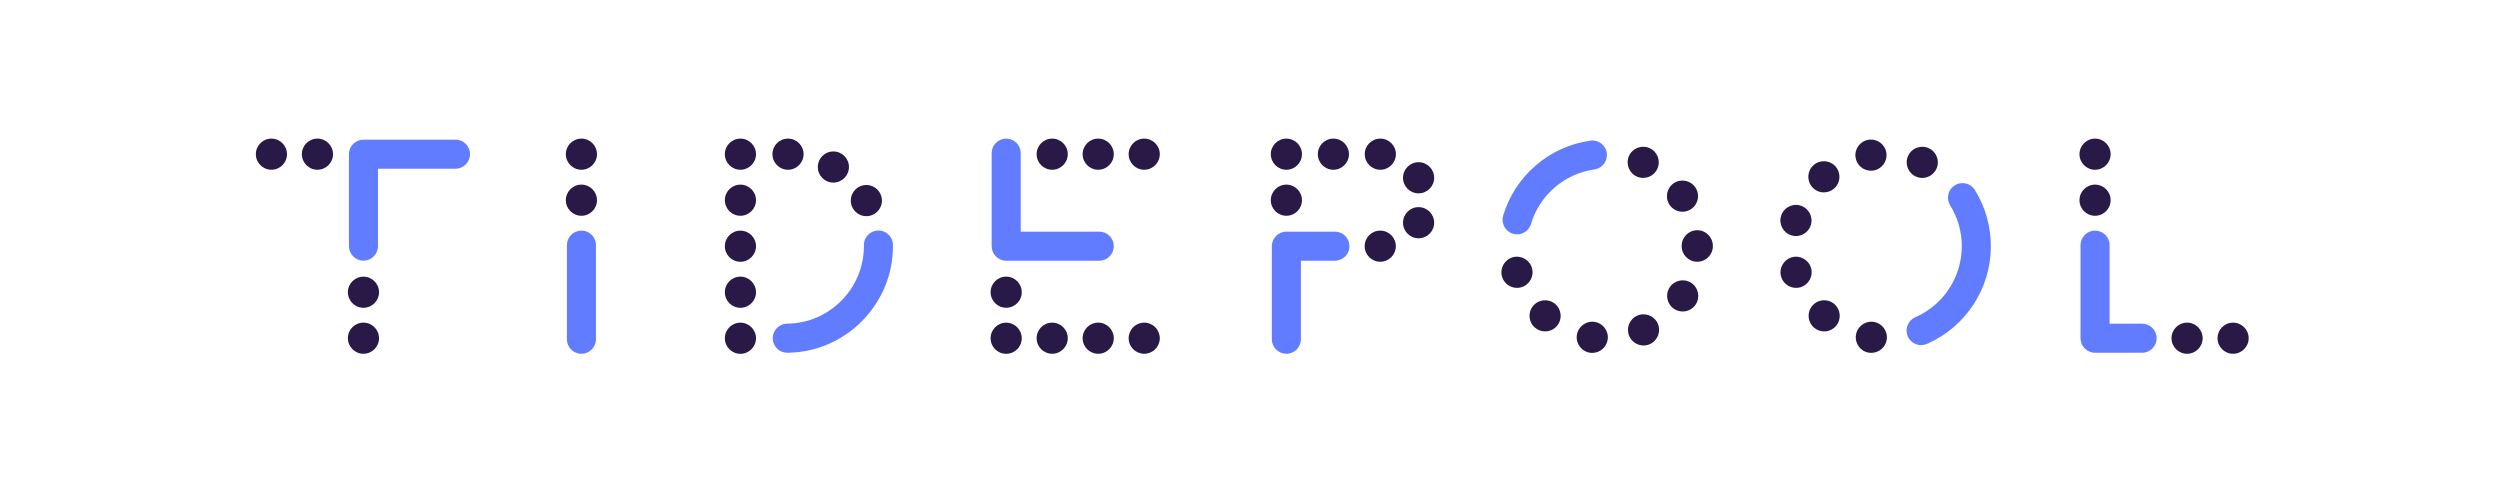
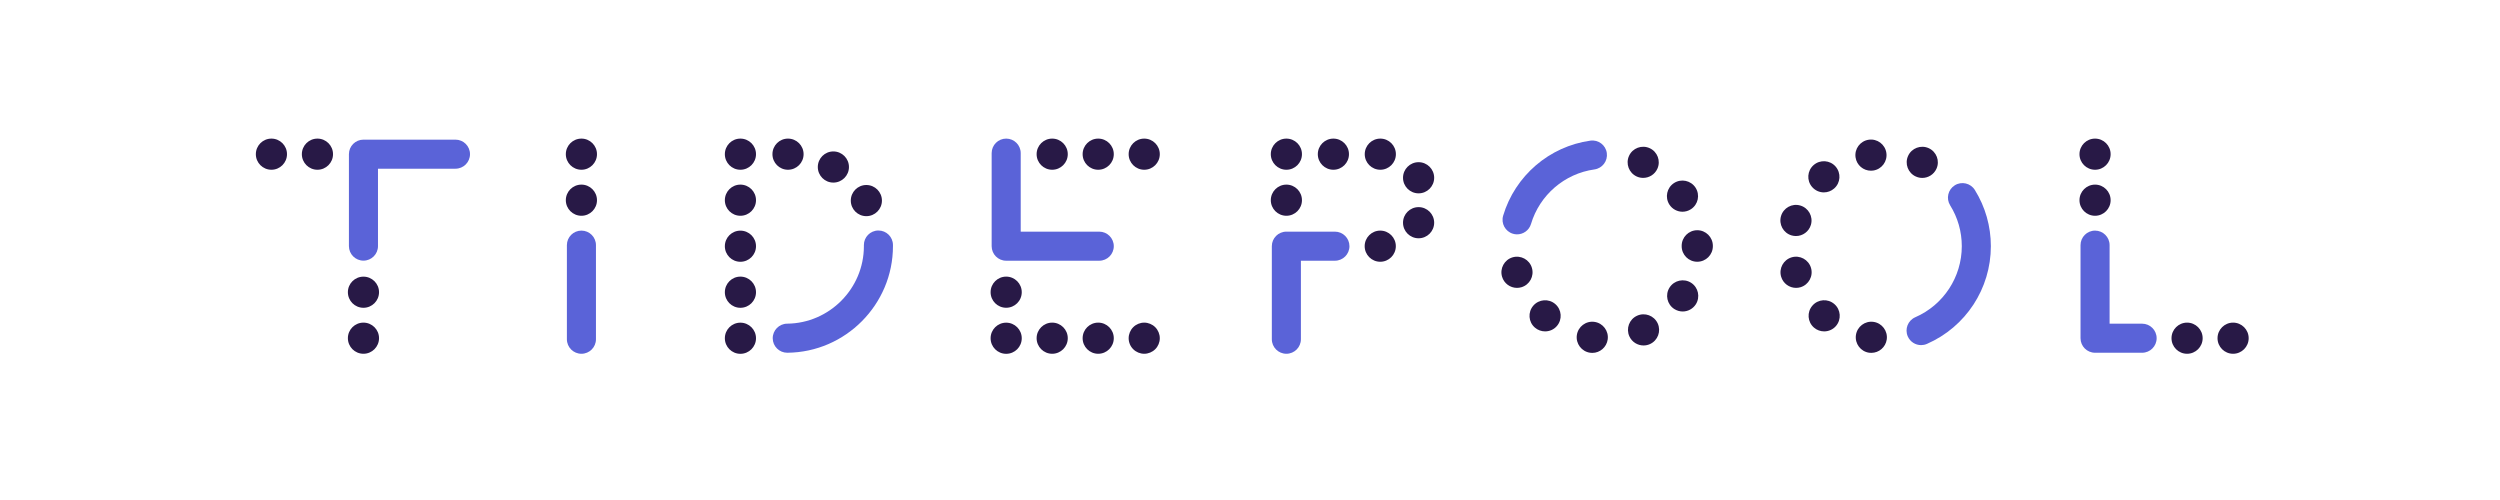
<svg xmlns="http://www.w3.org/2000/svg" version="1.1" id="Layer_1" x="0px" y="0px" width="360px" height="72px" viewBox="0 0 360 72" enable-background="new 0 0 360 72" xml:space="preserve">
  <g>
    <path fill="#281946" d="M45.711,19.959c-1.237,0-2.244,1.005-2.244,2.243c0,1.238,1.007,2.242,2.244,2.242   c1.238,0,2.243-1.004,2.243-2.242C47.954,20.964,46.95,19.959,45.711,19.959z M39.085,19.959c-1.238,0-2.243,1.005-2.243,2.243   c0,1.238,1.004,2.242,2.243,2.242c1.238,0,2.242-1.004,2.242-2.242C41.327,20.964,40.323,19.959,39.085,19.959z M52.337,39.838   c-1.239,0-2.242,1.004-2.242,2.236c0,1.244,1.003,2.247,2.242,2.247c1.238,0,2.243-1.004,2.243-2.247   C54.58,40.842,53.575,39.838,52.337,39.838z M52.337,46.458c-1.239,0-2.242,1.005-2.242,2.236c0,1.245,1.003,2.248,2.242,2.248   c1.238,0,2.243-1.004,2.243-2.248C54.58,47.463,53.575,46.458,52.337,46.458z M83.728,19.959c-1.244,0-2.249,1.005-2.249,2.243   c0,1.238,1.005,2.242,2.249,2.242c1.231,0,2.237-1.004,2.237-2.242C85.965,20.964,84.96,19.959,83.728,19.959z M83.728,26.585   c-1.244,0-2.249,1.006-2.249,2.243c0,1.238,1.005,2.243,2.249,2.243c1.231,0,2.237-1.005,2.237-2.243   C85.965,27.591,84.96,26.585,83.728,26.585z M151.516,19.959c-1.238,0-2.243,1.005-2.243,2.243c0,1.238,1.005,2.242,2.243,2.242   c1.237,0,2.243-1.004,2.243-2.242C153.759,20.964,152.753,19.959,151.516,19.959z M158.142,19.959   c-1.239,0-2.243,1.005-2.243,2.243c0,1.238,1.004,2.242,2.243,2.242c1.238,0,2.243-1.004,2.243-2.242   C160.385,20.964,159.38,19.959,158.142,19.959z M158.142,46.458c-1.239,0-2.243,1.005-2.243,2.243c0,1.237,1.004,2.242,2.243,2.242   c1.238,0,2.243-1.005,2.243-2.242C160.385,47.463,159.38,46.458,158.142,46.458z M164.769,46.458c-0.592,0-1.167,0.239-1.585,0.658   c-0.419,0.419-0.658,0.999-0.658,1.59c0,0.586,0.238,1.168,0.658,1.58c0.418,0.418,0.993,0.657,1.585,0.657   c0.585,0,1.166-0.239,1.584-0.657c0.418-0.412,0.658-0.993,0.658-1.58c0-0.591-0.24-1.171-0.658-1.59   C165.934,46.697,165.353,46.458,164.769,46.458z M164.769,19.959c-1.238,0-2.243,1.005-2.243,2.243   c0,1.238,1.005,2.242,2.243,2.242c1.238,0,2.242-1.004,2.242-2.242C167.011,20.964,166.006,19.959,164.769,19.959z M144.889,46.464   c-1.238,0-2.242,1.005-2.242,2.242c0,1.245,1.004,2.243,2.242,2.243s2.243-0.998,2.243-2.243   C147.132,47.468,146.128,46.464,144.889,46.464z M151.516,46.458c-1.238,0-2.243,1.005-2.243,2.243   c0,1.237,1.005,2.242,2.243,2.242c1.237,0,2.243-1.005,2.243-2.242C153.759,47.463,152.753,46.458,151.516,46.458z M144.889,39.833   c-1.238,0-2.242,1.003-2.242,2.242c0,1.245,1.004,2.242,2.242,2.242s2.243-0.998,2.243-2.242   C147.132,40.836,146.128,39.833,144.889,39.833z M321.566,46.458c-1.238,0-2.242,1.005-2.242,2.243   c0,1.238,1.004,2.242,2.242,2.242c1.237,0,2.242-1.004,2.242-2.242C323.809,47.463,322.803,46.458,321.566,46.458z M301.689,19.959   c-1.24,0-2.244,1.005-2.244,2.243c0,1.238,1.005,2.242,2.244,2.242c1.237,0,2.241-1.004,2.241-2.242   C303.931,20.964,302.926,19.959,301.689,19.959z M301.689,26.585c-1.24,0-2.244,1.007-2.244,2.243c0,1.238,1.005,2.243,2.244,2.243   c1.237,0,2.241-1.005,2.241-2.243C303.931,27.591,302.926,26.585,301.689,26.585z M317.182,48.701c0-1.238-1.005-2.243-2.242-2.243   c-1.238,0-2.243,1.005-2.243,2.243c0,1.237,1.005,2.242,2.243,2.242C316.177,50.943,317.182,49.938,317.182,48.701z    M277.731,21.335c-1.123-0.508-2.457-0.013-2.966,1.116c-0.514,1.126-0.011,2.46,1.113,2.967h0.005   c0.3,0.139,0.618,0.203,0.922,0.203c0.854,0,1.667-0.491,2.045-1.321C279.363,23.176,278.861,21.848,277.731,21.335z    M260.986,44.013c-0.813,0.937-0.712,2.349,0.227,3.162c0.425,0.366,0.946,0.545,1.466,0.545c0.627,0,1.255-0.262,1.697-0.772   c0.808-0.938,0.707-2.355-0.227-3.162C263.21,42.97,261.793,43.072,260.986,44.013z M260.784,38.575   c-0.353-1.188-1.597-1.871-2.788-1.519c-1.184,0.354-1.866,1.598-1.513,2.789c0.287,0.974,1.178,1.609,2.146,1.609   c0.209,0,0.426-0.03,0.64-0.091C260.454,41.009,261.136,39.76,260.784,38.575z M269.788,46.35h-0.006   c-1.226-0.173-2.356,0.682-2.53,1.908c-0.173,1.226,0.677,2.362,1.903,2.536c0.107,0.012,0.214,0.017,0.317,0.017   c1.1,0,2.057-0.807,2.219-1.925C271.864,47.66,271.009,46.523,269.788,46.35z M269.418,24.582c0.102,0,0.216-0.006,0.324-0.024   c1.226-0.18,2.075-1.316,1.895-2.542c-0.18-1.225-1.315-2.075-2.541-1.896c-1.227,0.179-2.076,1.316-1.896,2.541   C267.361,23.781,268.318,24.582,269.418,24.582z M262.636,27.704c0.527,0,1.052-0.185,1.478-0.557   c0.932-0.814,1.028-2.223,0.214-3.164c-0.812-0.933-2.229-1.027-3.163-0.215c-0.933,0.814-1.035,2.231-0.215,3.165   C261.392,27.441,262.014,27.704,262.636,27.704z M257.99,33.9c0.208,0.058,0.418,0.089,0.627,0.089   c0.969,0,1.867-0.634,2.154-1.615c0.347-1.189-0.341-2.434-1.532-2.78c-1.183-0.348-2.427,0.34-2.774,1.525   C256.119,32.308,256.799,33.552,257.99,33.9z M198.756,33.207c-1.238,0-2.243,1.005-2.243,2.242c0,1.238,1.005,2.244,2.243,2.244   c1.238,0,2.243-1.005,2.243-2.244C200.999,34.212,199.994,33.207,198.756,33.207z M185.24,26.585c-1.238,0-2.244,1.006-2.244,2.243   c0,1.238,1.005,2.243,2.244,2.243c1.237,0,2.241-1.005,2.241-2.243C187.481,27.591,186.477,26.585,185.24,26.585z M185.24,19.959   c-1.238,0-2.244,1.005-2.244,2.243c0,1.238,1.005,2.242,2.244,2.242c1.237,0,2.241-1.004,2.241-2.242   C187.481,20.964,186.477,19.959,185.24,19.959z M198.767,19.959c-1.239,0-2.244,1.005-2.244,2.243c0,1.238,1.005,2.242,2.244,2.242   c1.236,0,2.241-1.004,2.241-2.242C201.008,20.964,200.004,19.959,198.767,19.959z M204.277,29.826   c-1.238,0-2.243,1.005-2.243,2.243c0,1.238,1.005,2.243,2.243,2.243s2.243-1.005,2.243-2.243   C206.52,30.831,205.515,29.826,204.277,29.826z M204.277,23.355c-1.238,0-2.243,1.006-2.243,2.244c0,1.238,1.005,2.243,2.243,2.243   s2.243-1.005,2.243-2.243C206.52,24.361,205.515,23.355,204.277,23.355z M242.279,30.49c0.419,0,0.843-0.119,1.219-0.365   c1.041-0.676,1.334-2.062,0.659-3.104c-0.677-1.035-2.063-1.334-3.104-0.658c-1.034,0.676-1.332,2.063-0.657,3.104   C240.826,30.125,241.543,30.49,242.279,30.49z M235.737,45.465c-1.13,0.515-1.62,1.847-1.107,2.972   c0.378,0.825,1.19,1.31,2.039,1.31c0.317,0,0.635-0.065,0.934-0.203c1.13-0.521,1.62-1.849,1.106-2.973   C238.189,45.441,236.861,44.95,235.737,45.465z M243.523,40.721c-1.047-0.669-2.434-0.364-3.104,0.678   c-0.67,1.04-0.364,2.428,0.676,3.097c0.378,0.239,0.796,0.359,1.208,0.359c0.741,0,1.46-0.365,1.891-1.028   C244.862,42.779,244.563,41.393,243.523,40.721z M229.601,46.35c-1.227-0.174-2.362,0.682-2.536,1.908   c-0.174,1.226,0.682,2.362,1.907,2.536c0.109,0.012,0.211,0.024,0.318,0.024c1.1,0,2.057-0.813,2.218-1.932   C231.682,47.66,230.827,46.523,229.601,46.35z M220.798,44.013c-0.812,0.937-0.712,2.356,0.228,3.162   c0.425,0.366,0.952,0.545,1.465,0.545c0.635,0,1.256-0.257,1.699-0.772c0.814-0.938,0.706-2.355-0.228-3.162   C223.023,42.97,221.606,43.079,220.798,44.013z M244.396,33.152c-1.238,0.006-2.236,1.016-2.236,2.254c0,0.012,0,0.029,0.006,0.042   h-0.006c0,1.244,1.004,2.244,2.243,2.244c1.244,0,2.249-1,2.249-2.244v-0.059C246.646,34.151,245.635,33.145,244.396,33.152z    M220.594,38.575c-0.347-1.189-1.595-1.864-2.786-1.519c-1.184,0.354-1.865,1.604-1.512,2.789c0.286,0.974,1.177,1.609,2.146,1.609   c0.21,0,0.426-0.03,0.64-0.091C220.272,41.009,220.948,39.765,220.594,38.575z M235.694,25.419c0.3,0.138,0.612,0.197,0.921,0.197   c0.856,0,1.669-0.485,2.046-1.315c0.514-1.125,0.011-2.457-1.111-2.965c-1.131-0.515-2.465-0.013-2.973,1.116   C234.068,23.577,234.565,24.905,235.694,25.419z M106.616,19.959c-1.239,0-2.237,1.005-2.237,2.243   c0,1.238,0.998,2.242,2.237,2.242c1.244,0,2.248-1.004,2.248-2.242C108.864,20.964,107.859,19.959,106.616,19.959z M113.468,19.959   c-1.238,0-2.236,1.005-2.236,2.243c0,1.238,0.998,2.242,2.236,2.242c1.245,0,2.249-1.004,2.249-2.242   C115.717,20.964,114.713,19.959,113.468,19.959z M120.001,21.807c-1.238,0-2.237,1.005-2.237,2.244   c0,1.238,0.999,2.242,2.237,2.242c1.244,0,2.249-1.004,2.249-2.242C122.25,22.812,121.245,21.807,120.001,21.807z M124.751,26.64   c-1.238,0-2.236,1.007-2.236,2.244c0,1.238,0.998,2.243,2.236,2.243c1.244,0,2.247-1.005,2.247-2.243   C126.998,27.647,125.995,26.64,124.751,26.64z M106.616,26.585c-1.239,0-2.237,1.006-2.237,2.243c0,1.238,0.998,2.243,2.237,2.243   c1.244,0,2.248-1.005,2.248-2.243C108.864,27.591,107.859,26.585,106.616,26.585z M106.616,46.464   c-1.239,0-2.237,1.007-2.237,2.242c0,1.238,0.998,2.243,2.237,2.243c1.244,0,2.248-1.005,2.248-2.243   C108.864,47.47,107.859,46.464,106.616,46.464z M106.616,39.833c-1.239,0-2.237,1.009-2.237,2.248c0,1.238,0.998,2.242,2.237,2.242   c1.244,0,2.248-1.003,2.248-2.242C108.864,40.842,107.859,39.833,106.616,39.833z M106.616,33.212   c-1.239,0-2.237,0.999-2.237,2.242c0,1.238,0.998,2.242,2.237,2.242c1.244,0,2.248-1.004,2.248-2.242   C108.864,34.211,107.859,33.212,106.616,33.212z M192.008,19.959c-1.238,0-2.243,1.005-2.243,2.243   c0,1.238,1.005,2.242,2.243,2.242c1.238,0,2.243-1.004,2.243-2.242C194.251,20.964,193.246,19.959,192.008,19.959z" />
    <g>
-       <path fill="#627CFF" d="M126.494,33.192c-0.008,0-0.016,0-0.023,0c-1.157,0.012-2.084,0.959-2.072,2.114l0.001,0.146    c0,6.096-4.958,11.101-11.053,11.156c-1.156,0.011-2.085,0.958-2.075,2.113c0.011,1.15,0.947,2.074,2.093,2.074    c0.006,0,0.013,0,0.02,0c8.381-0.078,15.201-6.96,15.201-15.343l-0.001-0.189C128.573,34.114,127.639,33.192,126.494,33.192z" />
-       <path fill="#627CFF" d="M158.291,33.357h-11.308V22.052c0-1.156-0.938-2.094-2.093-2.094c-1.156,0-2.092,0.938-2.092,2.094V35.45    c0,1.156,0.937,2.094,2.092,2.094h13.401c1.156,0,2.094-0.938,2.094-2.094C160.385,34.295,159.447,33.357,158.291,33.357z" />
-       <path fill="#627CFF" d="M65.586,20.108H52.337c-1.155,0-2.092,0.938-2.092,2.093V35.44c0,1.155,0.937,2.093,2.092,2.093    c1.156,0,2.093-0.939,2.093-2.093V24.294h11.155c1.158,0,2.095-0.937,2.095-2.093C67.681,21.046,66.744,20.108,65.586,20.108z" />
-       <path fill="#627CFF" d="M83.726,33.207c-1.156,0-2.094,0.938-2.094,2.094V48.85c0,1.156,0.938,2.093,2.094,2.093    c1.155,0,2.092-0.937,2.092-2.093V35.301C85.818,34.146,84.881,33.207,83.726,33.207z" />
-       <path fill="#627CFF" d="M192.227,33.357h-6.99c-1.157,0-2.093,0.938-2.093,2.093V48.85c0,1.156,0.936,2.093,2.093,2.093    c1.155,0,2.093-0.937,2.093-2.093V37.544h4.898c1.156,0,2.093-0.938,2.093-2.094C194.32,34.295,193.383,33.357,192.227,33.357z" />
-       <path fill="#627CFF" d="M308.463,46.61h-4.681V35.301c0-1.155-0.937-2.093-2.092-2.093c-1.157,0-2.094,0.938-2.094,2.093v13.402    c0,1.156,0.937,2.093,2.094,2.093h6.773c1.156,0,2.093-0.937,2.093-2.093C310.557,47.546,309.619,46.61,308.463,46.61z" />
-       <path fill="#627CFF" d="M229.018,20.252c-5.922,0.827-10.854,5.068-12.564,10.803c-0.329,1.109,0.3,2.276,1.408,2.604    c0.183,0.055,0.367,0.084,0.549,0.088c0.921,0.022,1.779-0.57,2.054-1.496c1.245-4.169,4.828-7.253,9.132-7.853    c1.144-0.16,1.944-1.219,1.784-2.363C231.222,20.89,230.167,20.093,229.018,20.252z" />
-       <path fill="#627CFF" d="M281.492,26.682c-0.982,0.612-1.282,1.902-0.671,2.884c1.097,1.762,1.677,3.798,1.677,5.886    c0,4.441-2.629,8.457-6.699,10.232c-1.059,0.463-1.544,1.696-1.081,2.757c0.344,0.786,1.113,1.256,1.921,1.256    c0.278,0,0.563-0.057,0.836-0.174c5.595-2.444,9.209-7.966,9.209-14.071c0-2.871-0.799-5.672-2.309-8.099    C283.764,26.372,282.472,26.072,281.492,26.682z" />
+       <path fill="#5A63D8" d="M126.494,33.192c-0.008,0-0.016,0-0.023,0c-1.157,0.012-2.084,0.959-2.072,2.114l0.001,0.146    c0,6.096-4.958,11.101-11.053,11.156c-1.156,0.011-2.085,0.958-2.075,2.113c0.011,1.15,0.947,2.074,2.093,2.074    c0.006,0,0.013,0,0.02,0c8.381-0.078,15.201-6.96,15.201-15.343l-0.001-0.189C128.573,34.114,127.639,33.192,126.494,33.192z" />
+       <path fill="#5A63D8" d="M158.291,33.357h-11.308V22.052c0-1.156-0.938-2.094-2.093-2.094c-1.156,0-2.092,0.938-2.092,2.094V35.45    c0,1.156,0.937,2.094,2.092,2.094h13.401c1.156,0,2.094-0.938,2.094-2.094C160.385,34.295,159.447,33.357,158.291,33.357z" />
+       <path fill="#5A63D8" d="M65.586,20.108H52.337c-1.155,0-2.092,0.938-2.092,2.093V35.44c0,1.155,0.937,2.093,2.092,2.093    c1.156,0,2.093-0.939,2.093-2.093V24.294h11.155c1.158,0,2.095-0.937,2.095-2.093C67.681,21.046,66.744,20.108,65.586,20.108z" />
+       <path fill="#5A63D8" d="M83.726,33.207c-1.156,0-2.094,0.938-2.094,2.094V48.85c0,1.156,0.938,2.093,2.094,2.093    c1.155,0,2.092-0.937,2.092-2.093V35.301C85.818,34.146,84.881,33.207,83.726,33.207z" />
+       <path fill="#5A63D8" d="M192.227,33.357h-6.99c-1.157,0-2.093,0.938-2.093,2.093V48.85c0,1.156,0.936,2.093,2.093,2.093    c1.155,0,2.093-0.937,2.093-2.093V37.544h4.898c1.156,0,2.093-0.938,2.093-2.094C194.32,34.295,193.383,33.357,192.227,33.357z" />
+       <path fill="#5A63D8" d="M308.463,46.61h-4.681V35.301c0-1.155-0.937-2.093-2.092-2.093c-1.157,0-2.094,0.938-2.094,2.093v13.402    c0,1.156,0.937,2.093,2.094,2.093h6.773c1.156,0,2.093-0.937,2.093-2.093C310.557,47.546,309.619,46.61,308.463,46.61z" />
+       <path fill="#5A63D8" d="M229.018,20.252c-5.922,0.827-10.854,5.068-12.564,10.803c-0.329,1.109,0.3,2.276,1.408,2.604    c0.183,0.055,0.367,0.084,0.549,0.088c0.921,0.022,1.779-0.57,2.054-1.496c1.245-4.169,4.828-7.253,9.132-7.853    c1.144-0.16,1.944-1.219,1.784-2.363C231.222,20.89,230.167,20.093,229.018,20.252z" />
+       <path fill="#5A63D8" d="M281.492,26.682c-0.982,0.612-1.282,1.902-0.671,2.884c1.097,1.762,1.677,3.798,1.677,5.886    c0,4.441-2.629,8.457-6.699,10.232c-1.059,0.463-1.544,1.696-1.081,2.757c0.344,0.786,1.113,1.256,1.921,1.256    c0.278,0,0.563-0.057,0.836-0.174c5.595-2.444,9.209-7.966,9.209-14.071c0-2.871-0.799-5.672-2.309-8.099    C283.764,26.372,282.472,26.072,281.492,26.682z" />
    </g>
  </g>
</svg>
